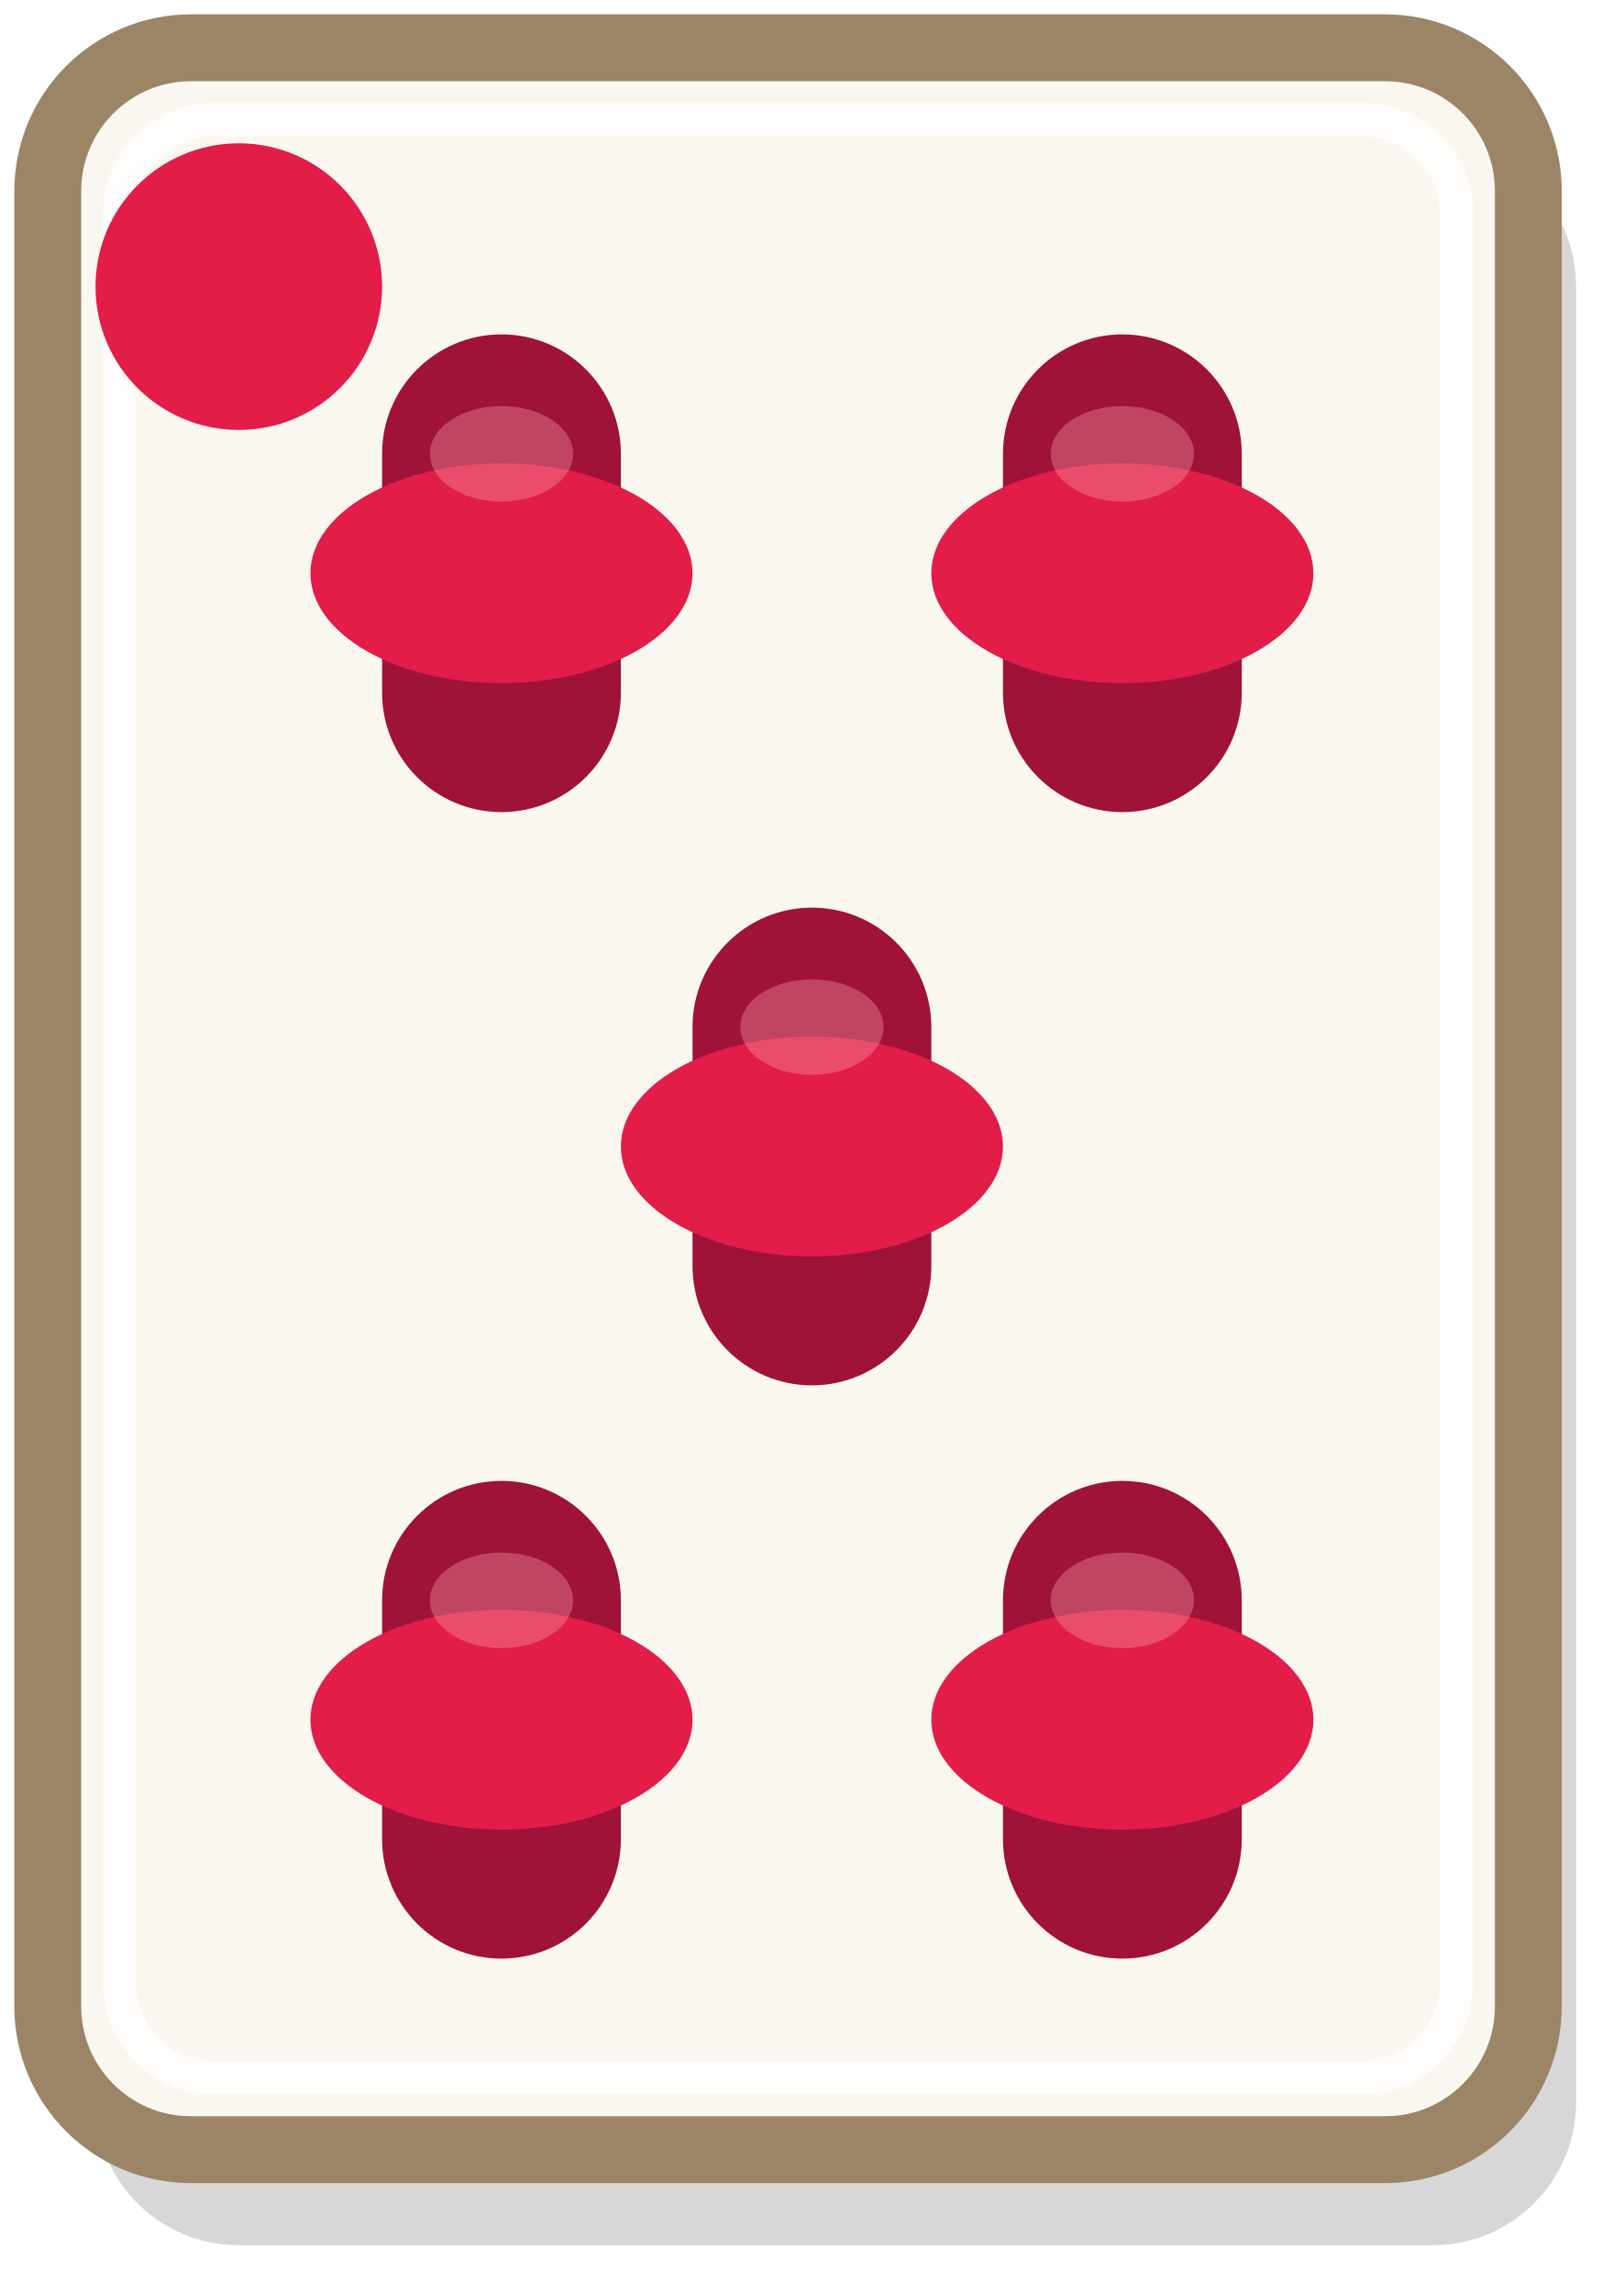
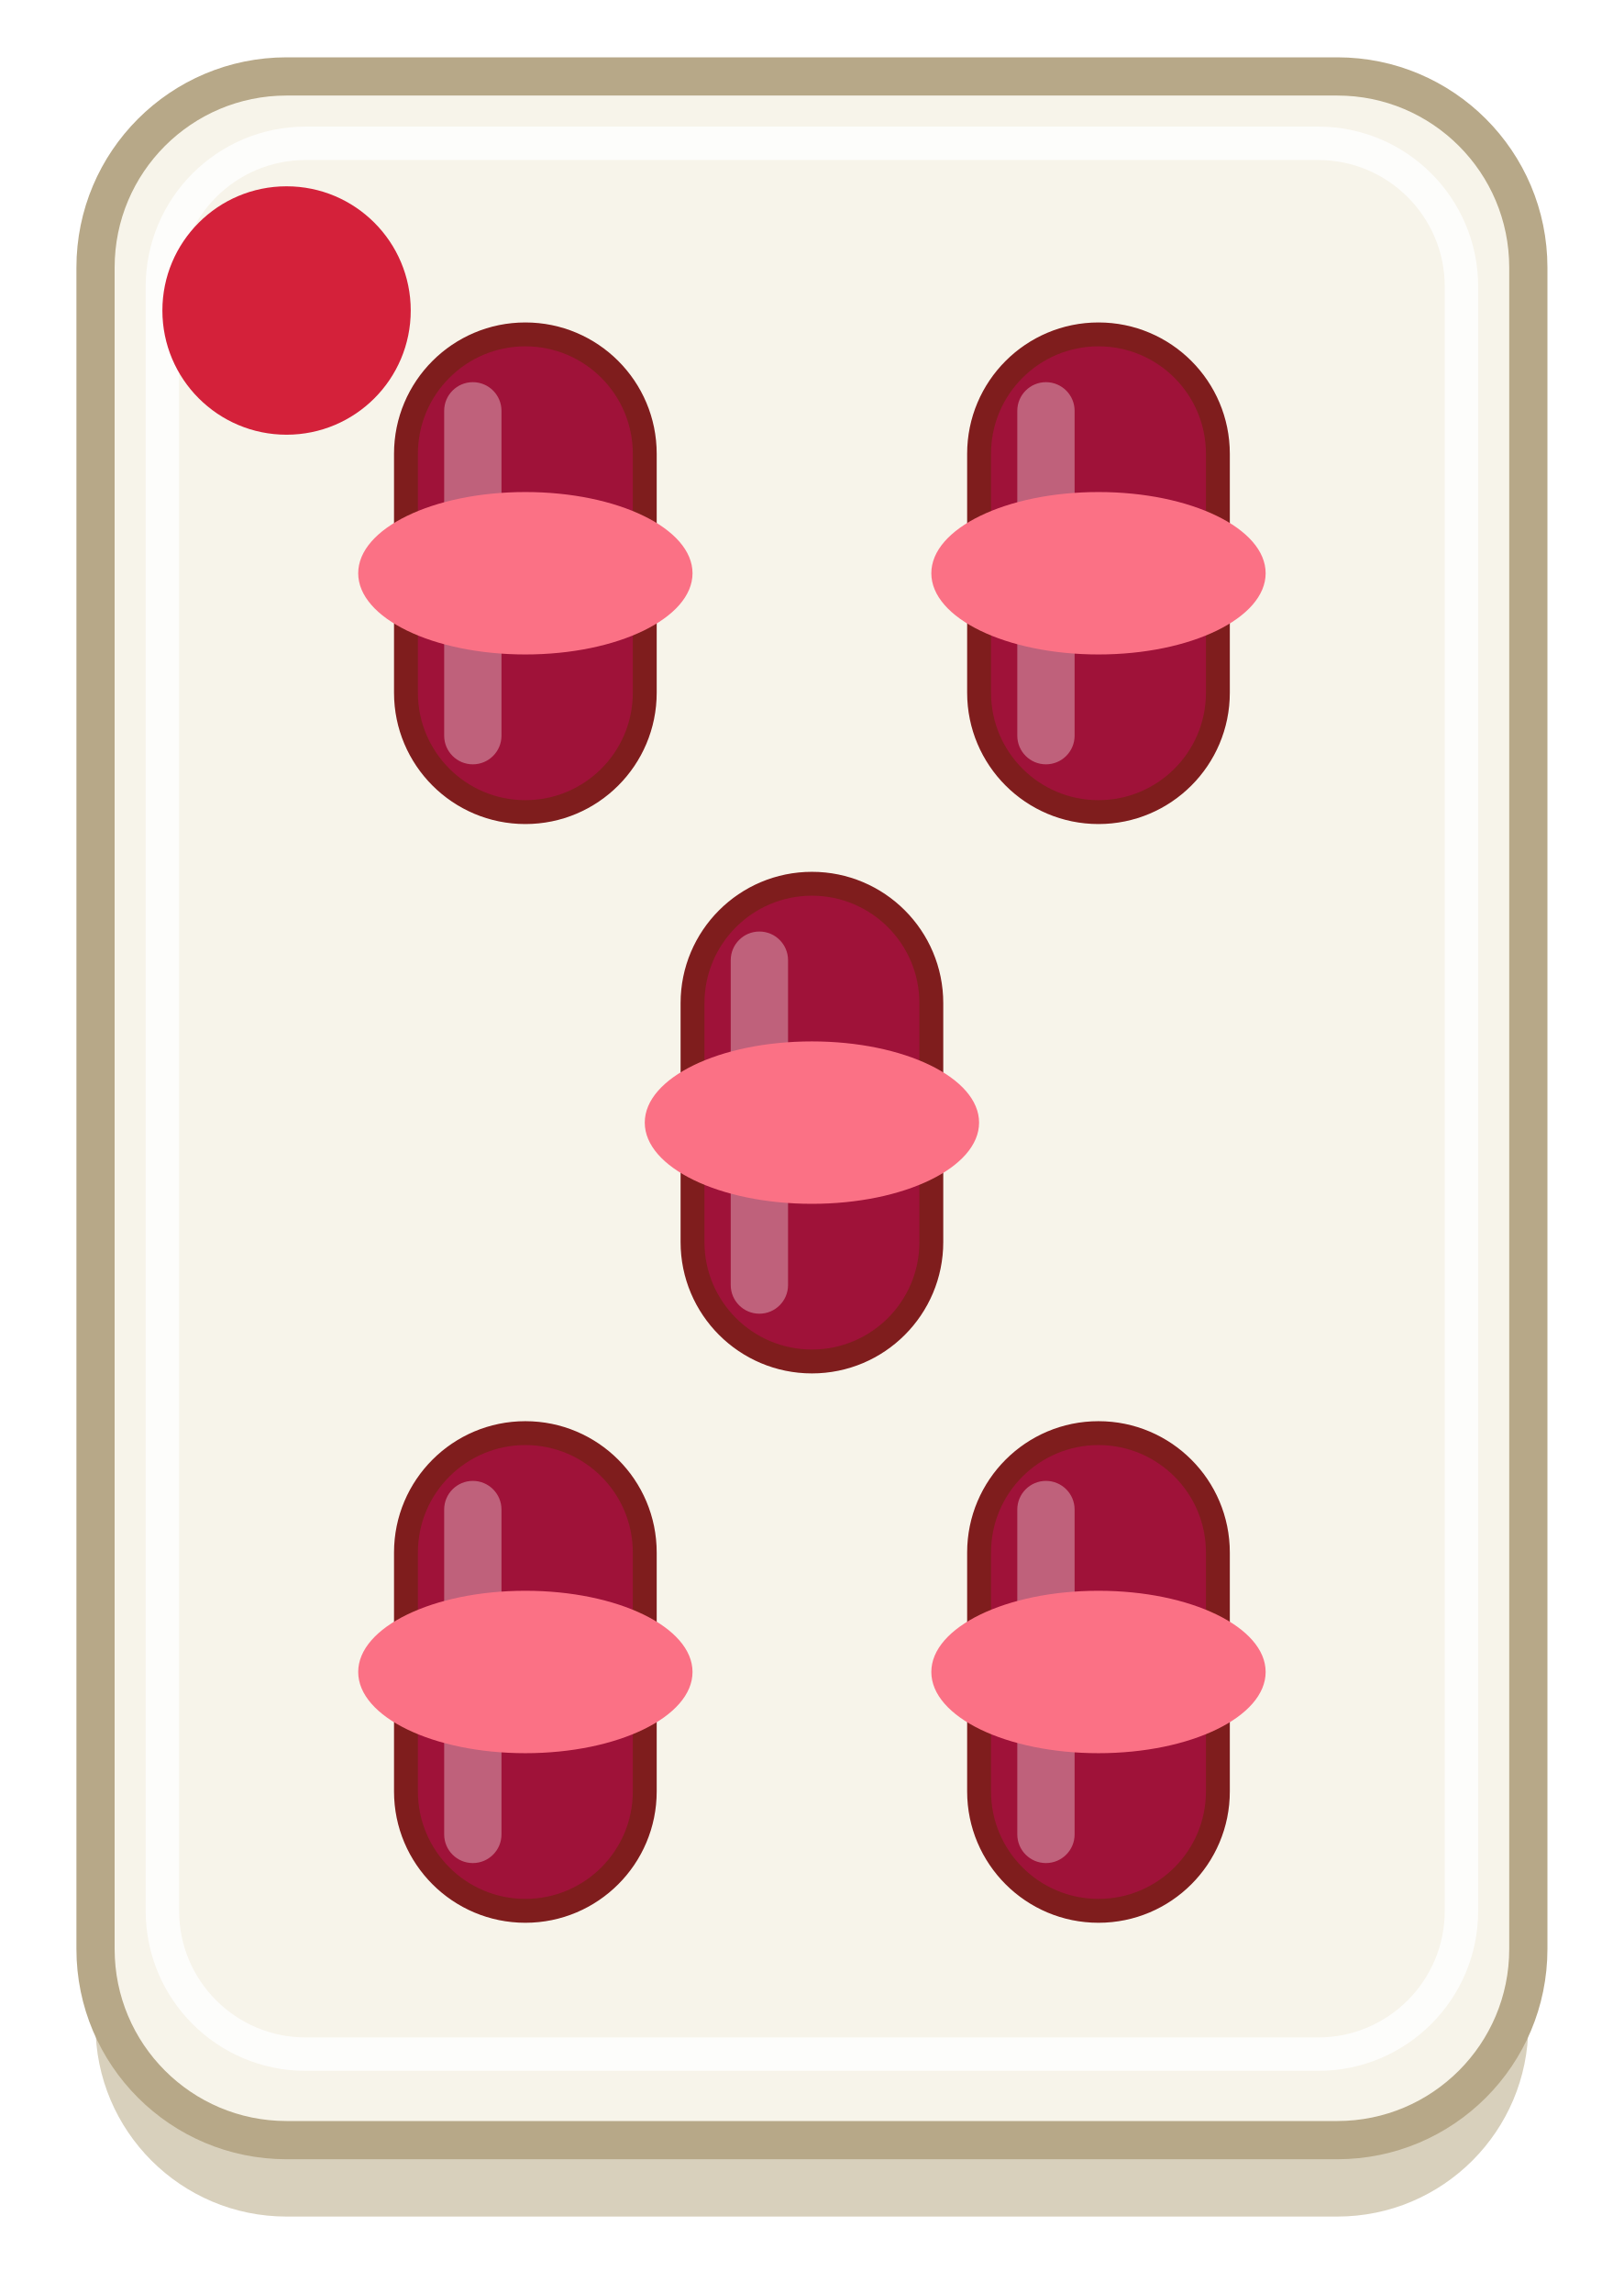
<svg xmlns="http://www.w3.org/2000/svg" viewBox="0 0 34 48">
-   <rect x="2" y="3" width="31" height="44" rx="3" fill="#00000028" />
-   <rect x="1" y="1" width="31" height="44" rx="3" fill="#faf7f0" stroke="#9b8566" stroke-width="1.4" />
-   <rect x="2.5" y="2.5" width="28" height="41" rx="2" fill="none" stroke="rgba(255,255,255,0.7)" stroke-width="0.7" />
-   <rect x="8" y="7" width="5" height="10" rx="2.5" fill="#9f1239" />
-   <ellipse cx="10.5" cy="12" rx="4" ry="2.3" fill="#e11d48" />
-   <rect x="9" y="8.5" width="3" height="2" rx="1.5" fill="#fda4af" opacity="0.35" />
-   <rect x="21" y="7" width="5" height="10" rx="2.5" fill="#9f1239" />
-   <ellipse cx="23.5" cy="12" rx="4" ry="2.3" fill="#e11d48" />
-   <rect x="22" y="8.5" width="3" height="2" rx="1.5" fill="#fda4af" opacity="0.35" />
-   <rect x="14.5" y="19" width="5" height="10" rx="2.5" fill="#9f1239" />
-   <ellipse cx="17" cy="24" rx="4" ry="2.3" fill="#e11d48" />
-   <rect x="15.5" y="20.5" width="3" height="2" rx="1.5" fill="#fda4af" opacity="0.35" />
-   <rect x="8" y="31" width="5" height="10" rx="2.5" fill="#9f1239" />
-   <ellipse cx="10.5" cy="36" rx="4" ry="2.3" fill="#e11d48" />
-   <rect x="9" y="32.5" width="3" height="2" rx="1.5" fill="#fda4af" opacity="0.35" />
-   <rect x="21" y="31" width="5" height="10" rx="2.5" fill="#9f1239" />
-   <ellipse cx="23.5" cy="36" rx="4" ry="2.3" fill="#e11d48" />
-   <rect x="22" y="32.5" width="3" height="2" rx="1.5" fill="#fda4af" opacity="0.35" />
-   <circle cx="5" cy="6" r="3" fill="#e11d48" />
+   <rect x="2.4" y="3" width="29.6" height="43" rx="4" fill="#0000001f" />
+   <rect x="2" y="2.4" width="30" height="44" rx="4" fill="#d8d0bc" />
+   <rect x="2" y="1.6" width="30" height="43.2" rx="4" fill="#f7f4ea" stroke="#b7a888" stroke-width="0.8" />
+   <rect x="3.4" y="3" width="27.2" height="40" rx="3" fill="none" stroke="#ffffffcc" stroke-width="0.7" />
+   <rect x="8.5" y="7" width="5" height="10" rx="2.5" fill="#9f1239" stroke="#7f1d1d" stroke-width="0.5" />
+   <rect x="9.3" y="8" width="1.2" height="8" rx="0.6" fill="#ffffff55" />
+   <ellipse cx="11" cy="12" rx="3.5" ry="1.7" fill="#fb7185" />
+   <rect x="20.5" y="7" width="5" height="10" rx="2.5" fill="#9f1239" stroke="#7f1d1d" stroke-width="0.5" />
+   <rect x="21.3" y="8" width="1.2" height="8" rx="0.6" fill="#ffffff55" />
+   <ellipse cx="23" cy="12" rx="3.5" ry="1.7" fill="#fb7185" />
+   <rect x="14.5" y="18.5" width="5" height="10" rx="2.5" fill="#9f1239" stroke="#7f1d1d" stroke-width="0.5" />
+   <rect x="15.3" y="19.5" width="1.2" height="8" rx="0.6" fill="#ffffff55" />
+   <ellipse cx="17" cy="23.5" rx="3.5" ry="1.7" fill="#fb7185" />
+   <rect x="8.5" y="30" width="5" height="10" rx="2.5" fill="#9f1239" stroke="#7f1d1d" stroke-width="0.5" />
+   <rect x="9.3" y="31" width="1.2" height="8" rx="0.6" fill="#ffffff55" />
+   <ellipse cx="11" cy="35" rx="3.5" ry="1.7" fill="#fb7185" />
+   <rect x="20.5" y="30" width="5" height="10" rx="2.5" fill="#9f1239" stroke="#7f1d1d" stroke-width="0.5" />
+   <rect x="21.3" y="31" width="1.2" height="8" rx="0.6" fill="#ffffff55" />
+   <ellipse cx="23" cy="35" rx="3.5" ry="1.7" fill="#fb7185" />
+   <circle cx="6" cy="6.5" r="2.6" fill="#d4213a" />
</svg>
